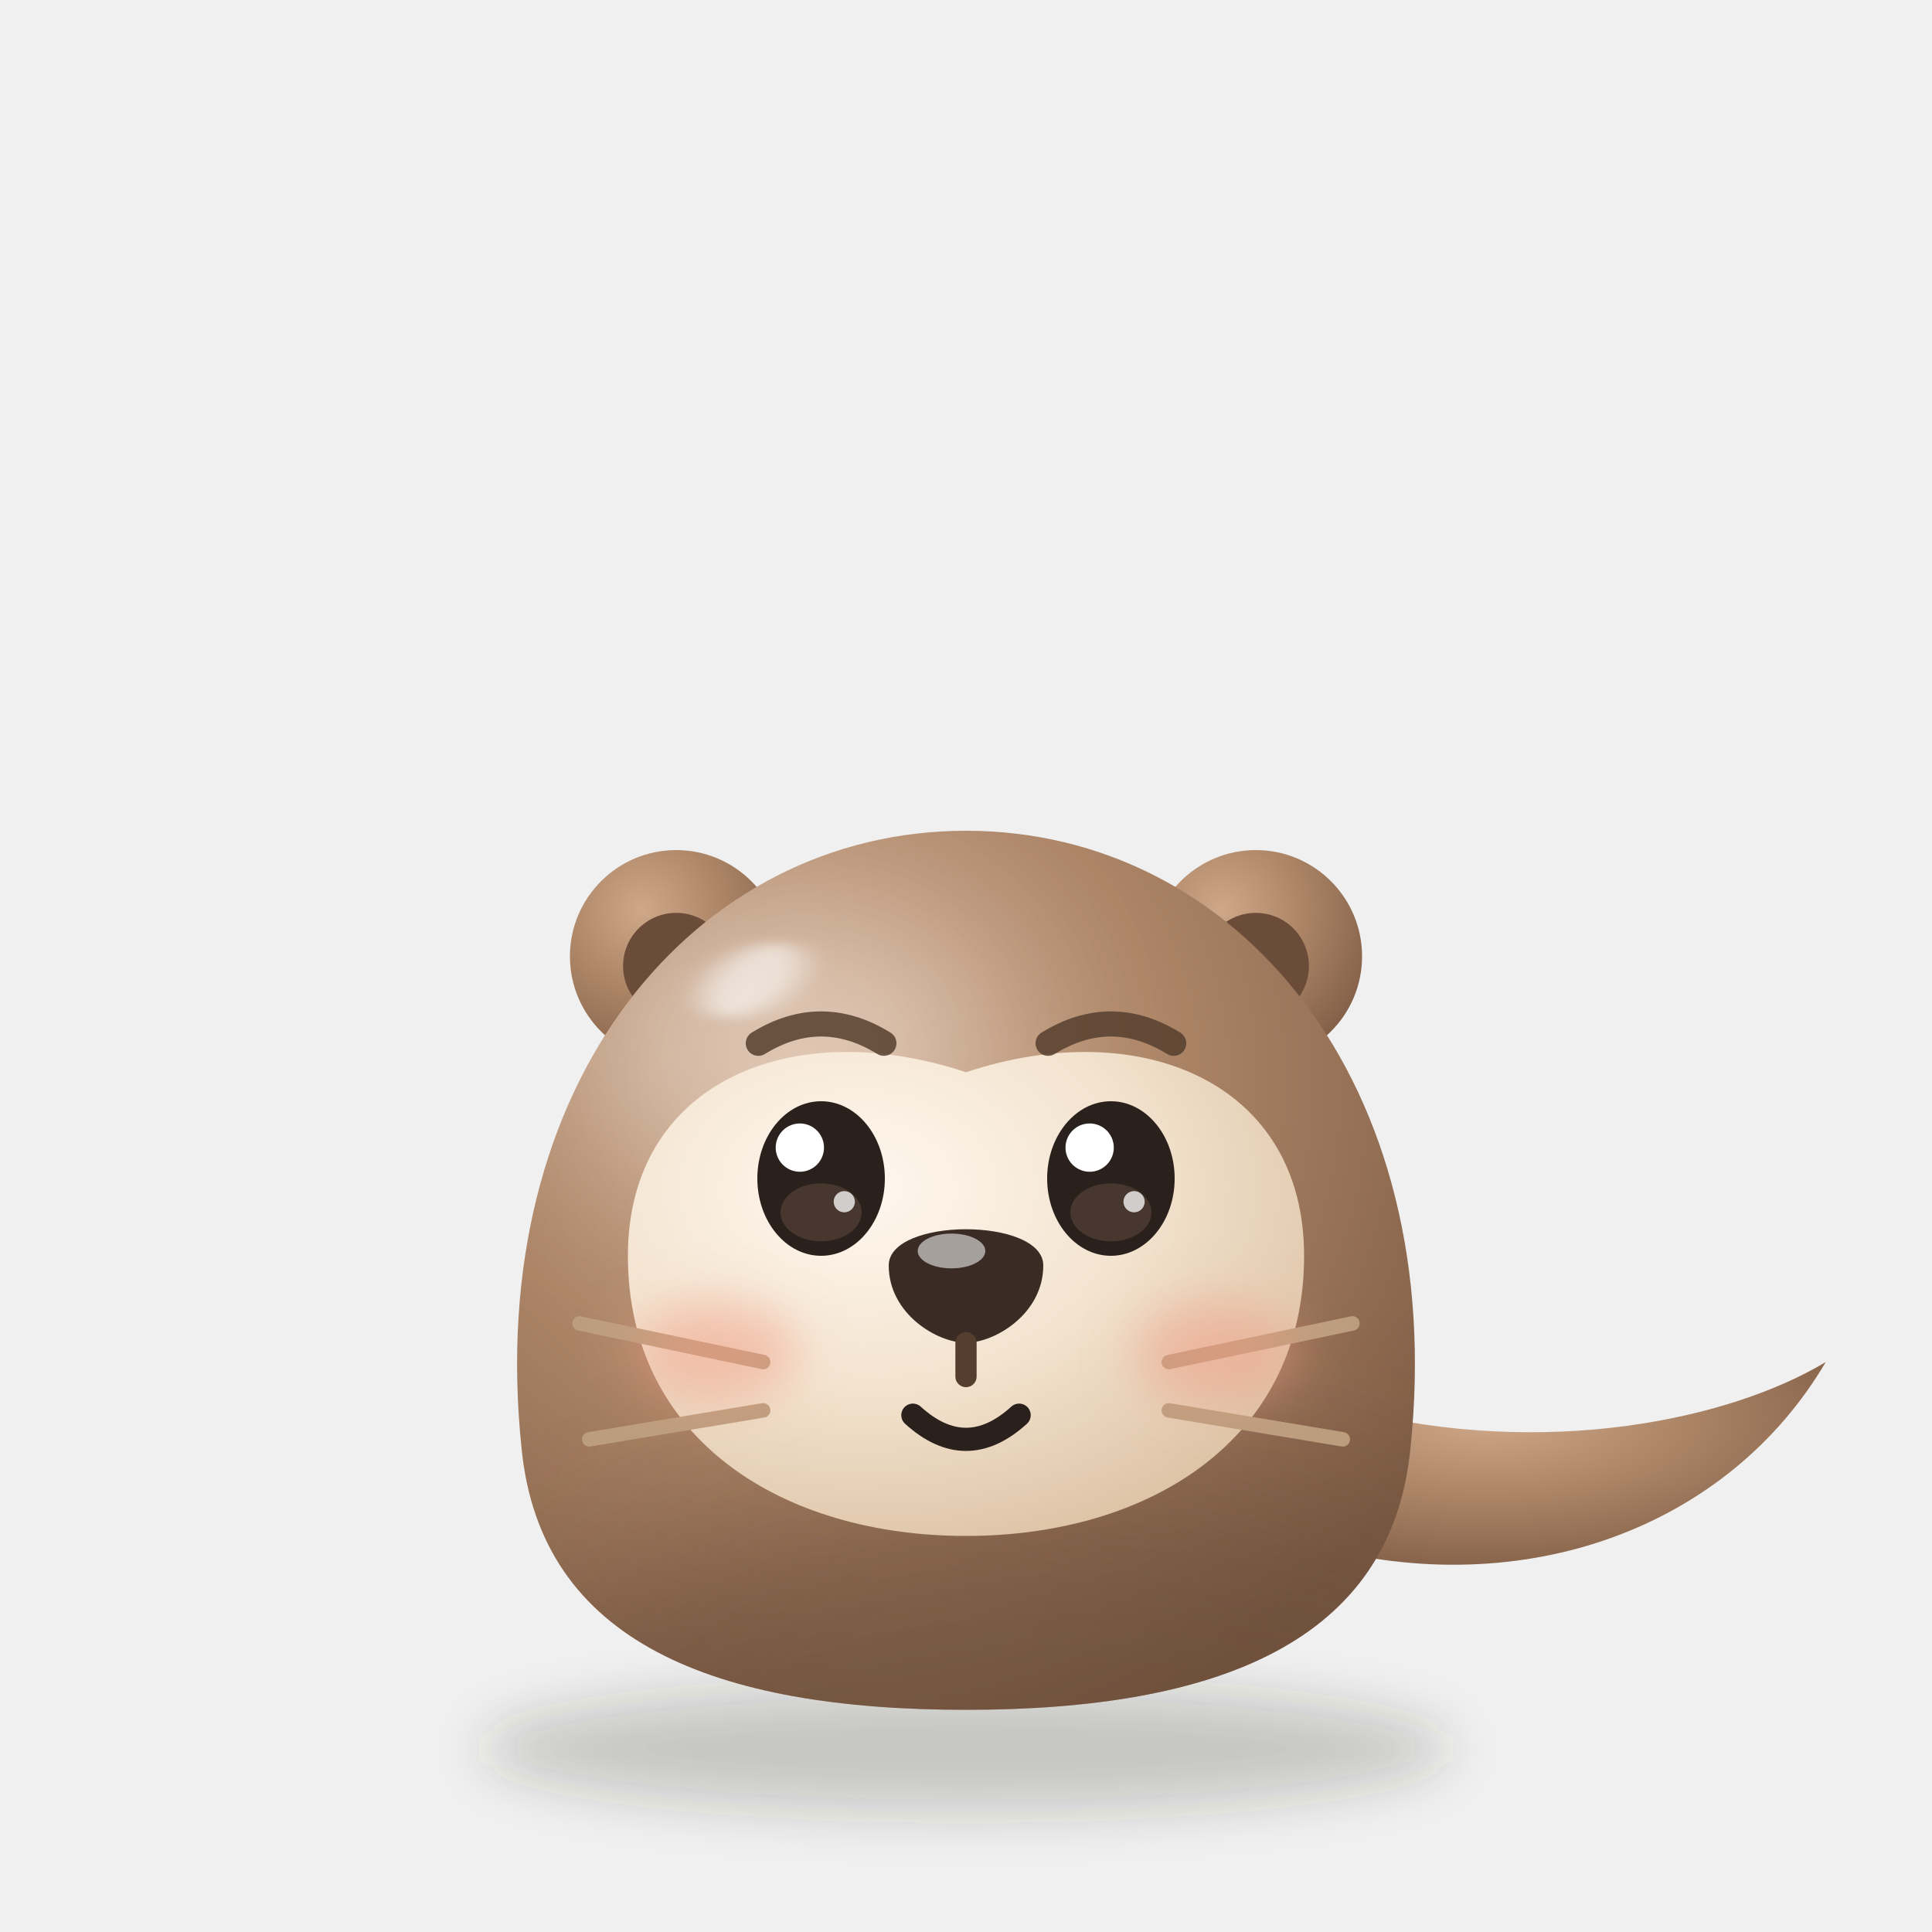
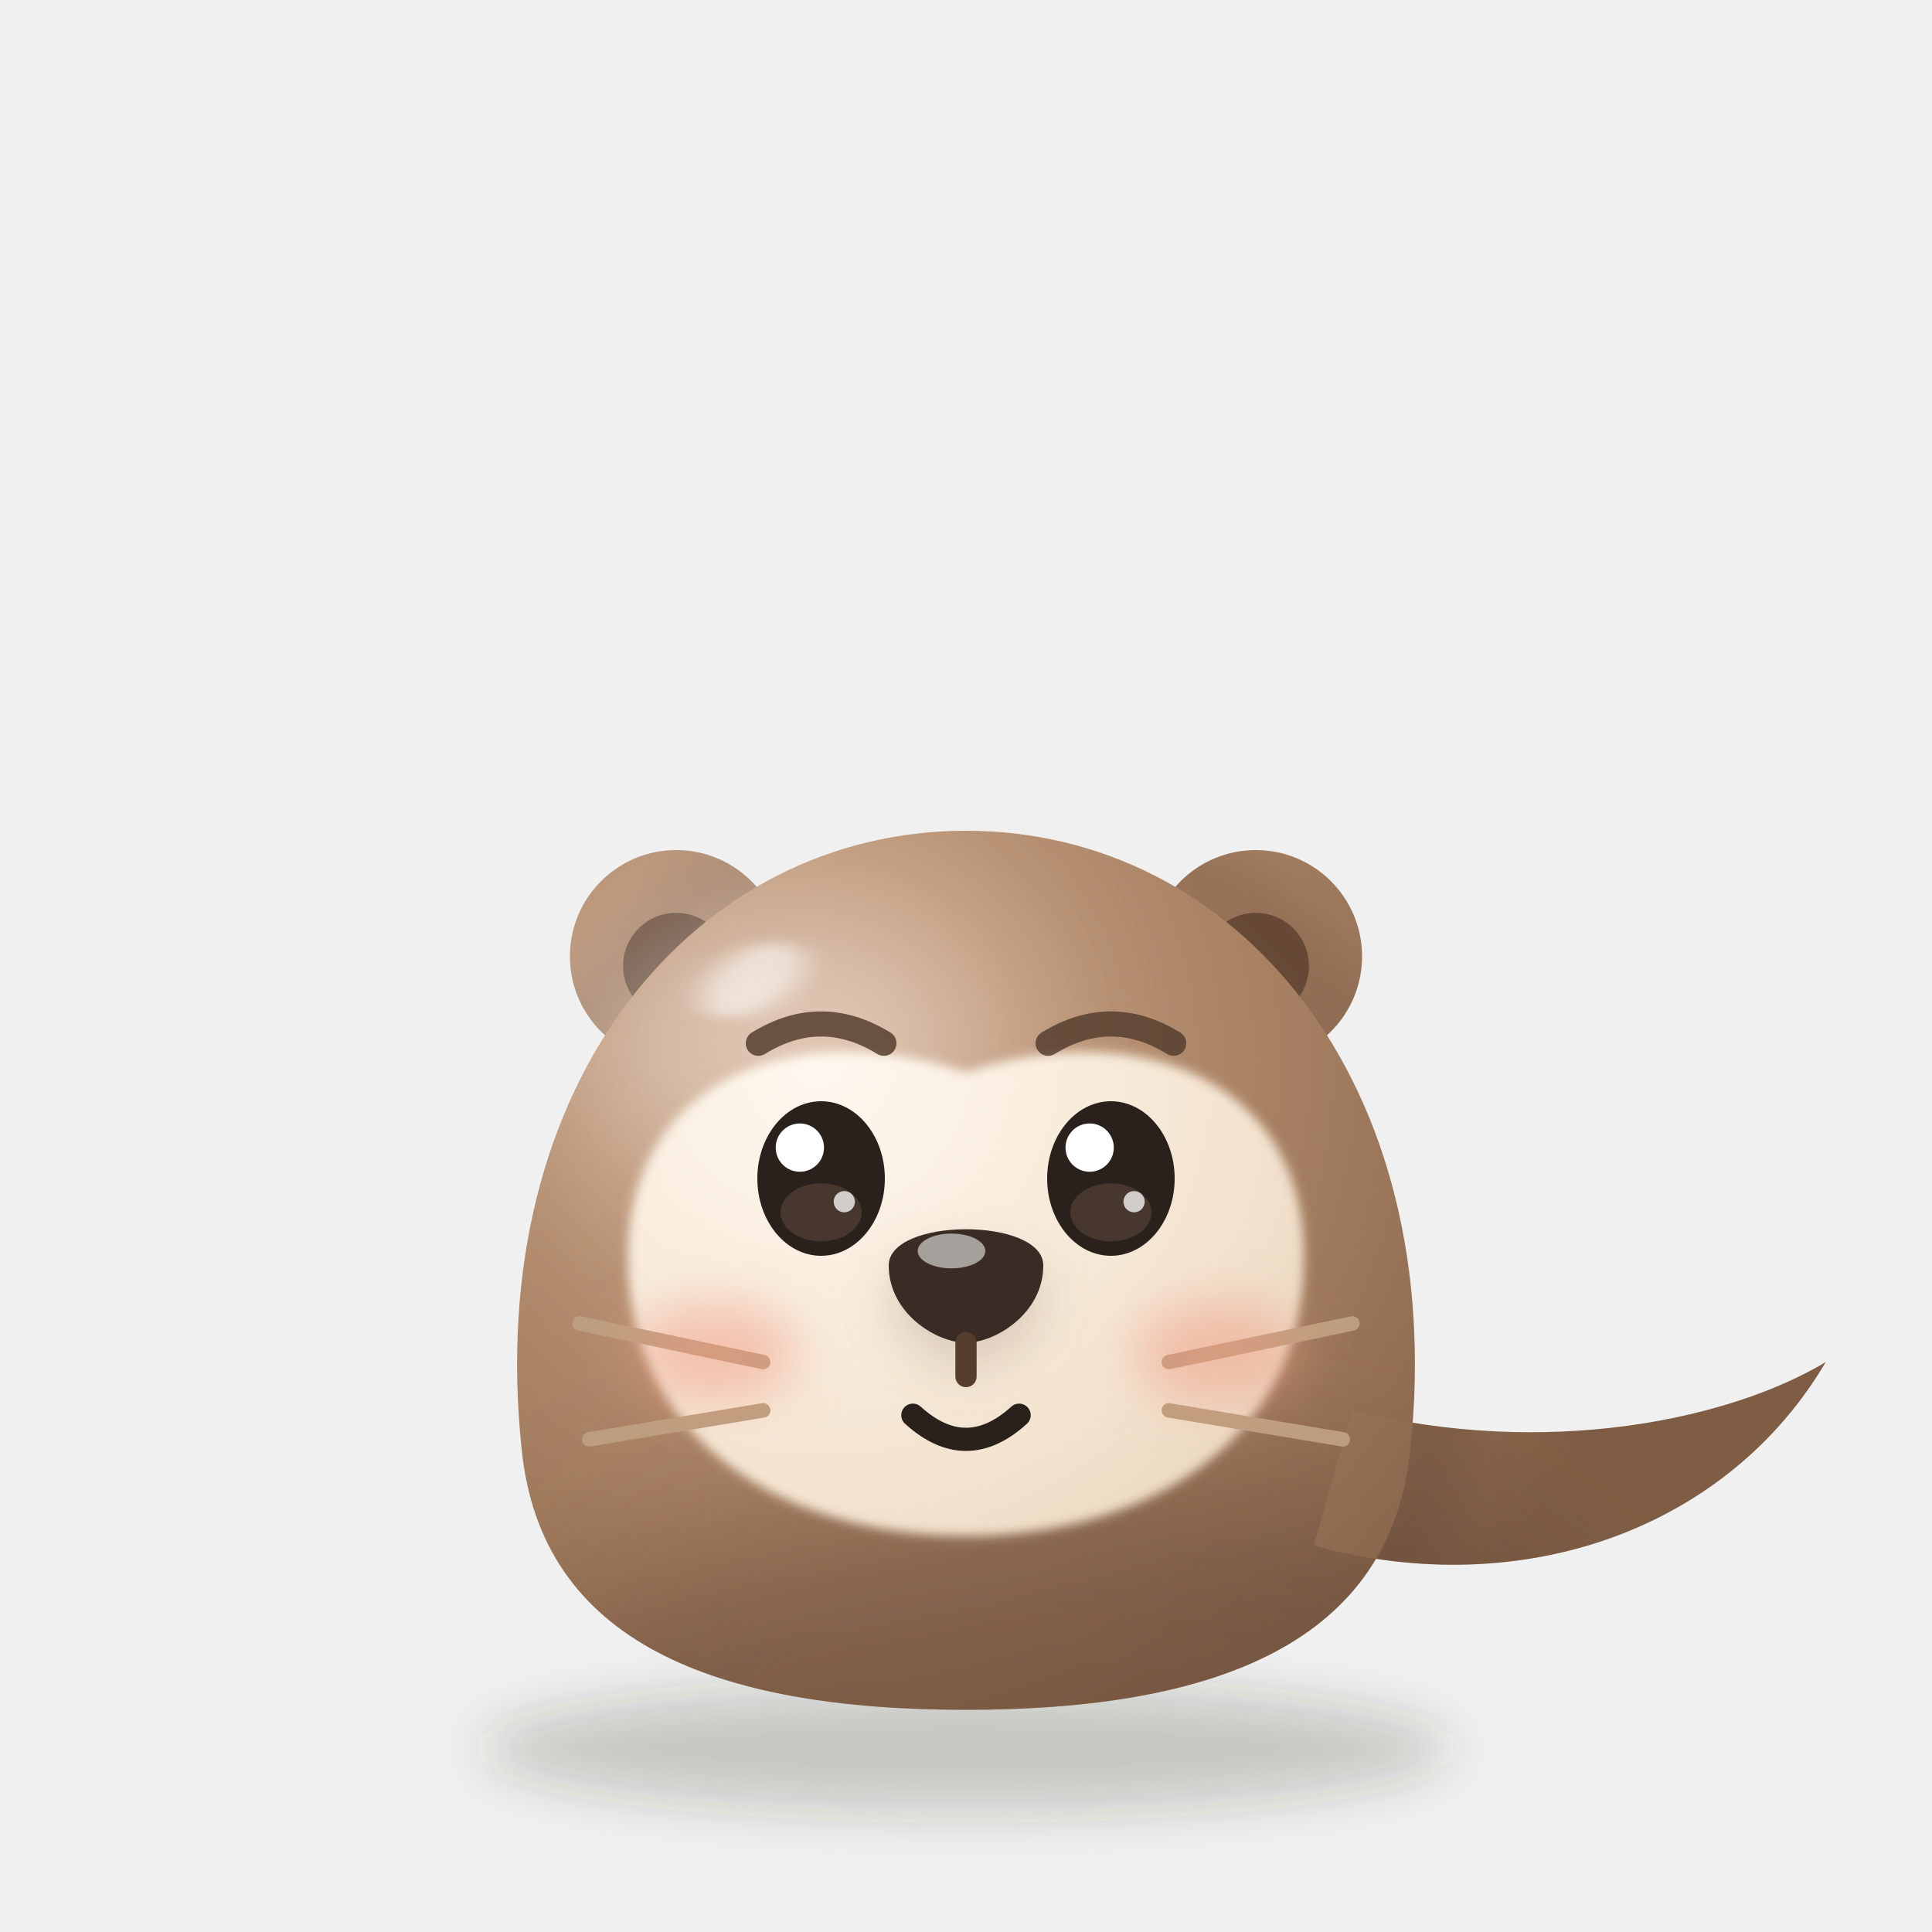
<svg xmlns="http://www.w3.org/2000/svg" width="1024" height="1024" viewBox="0 0 200 200" role="img" aria-label="Otto">
  <defs>
-     <radialGradient id="k6b" cx="34%" cy="28%" r="80%">
+     <radialGradient id="k6b" gradientUnits="userSpaceOnUse" cx="84.64" cy="109.66" r="88.32">
      <stop offset="0" stop-color="#CFA889" />
      <stop offset=".52" stop-color="#A98264" />
      <stop offset="1" stop-color="#7F5D45" />
    </radialGradient>
-     <radialGradient id="k6a" cx="34%" cy="28%" r="80%">
+     <radialGradient id="k6a" gradientUnits="userSpaceOnUse" cx="84.64" cy="109.66" r="88.32">
      <stop offset="0" stop-color="#FFF8EF" />
      <stop offset=".52" stop-color="#F3E3CF" />
      <stop offset="1" stop-color="#DCC2A4" />
+     </radialGradient>
+     <radialGradient id="k6arm" cx="34%" cy="28%" r="80%">
+       <stop offset="0" stop-color="#CFA889" />
+       <stop offset=".52" stop-color="#A98264" />
+       <stop offset="1" stop-color="#7F5D45" />
    </radialGradient>
    <filter id="k6b10" x="-60%" y="-60%" width="220%" height="220%">
      <feGaussianBlur stdDeviation="9" />
    </filter>
    <filter id="k6b3" x="-60%" y="-60%" width="220%" height="220%">
      <feGaussianBlur stdDeviation="2.6" />
    </filter>
    <filter id="k6b1" x="-60%" y="-60%" width="220%" height="220%">
      <feGaussianBlur stdDeviation="1.2" />
    </filter>
+     <filter id="k6soft" x="-20%" y="-20%" width="140%" height="140%">
+       <feGaussianBlur stdDeviation=".55" />
+     </filter>
    <clipPath id="k6clip">
      <path d="M54 150 C50 112 72 86 100 86 C128 86 150 112 146 150 C144 170 126 177 100 177 C74 177 56 170 54 150 Z" />
+     </clipPath>
+     <clipPath id="k6sil">
+       <path d="M54 150 C50 112 72 86 100 86 C128 86 150 112 146 150 C144 170 126 177 100 177 C74 177 56 170 54 150 Z" />
+       <path d="M136 160 C158 166 179 158 189 141 C179 147 160 151 140 146 Z" />
+       <path d="M59 99 a11 11 0 1 1 22 0 a11 11 0 1 1 -22 0 Z" />
+       <path d="M119 99 a11 11 0 1 1 22 0 a11 11 0 1 1 -22 0 Z" />
+       <path d="M64.5 100 a5.5 5.5 0 1 1 11 0 a5.5 5.5 0 1 1 -11 0 Z" />
+       <path d="M124.5 100 a5.5 5.5 0 1 1 11 0 a5.5 5.5 0 1 1 -11 0 Z" />
+     </clipPath>
+     <clipPath id="k6backclip">
+       <path d="M136 160 C158 166 179 158 189 141 C179 147 160 151 140 146 Z" />
+       <path d="M59 99 a11 11 0 1 1 22 0 a11 11 0 1 1 -22 0 Z" />
+       <path d="M119 99 a11 11 0 1 1 22 0 a11 11 0 1 1 -22 0 Z" />
+       <path d="M64.5 100 a5.5 5.5 0 1 1 11 0 a5.5 5.5 0 1 1 -11 0 Z" />
+       <path d="M124.5 100 a5.5 5.5 0 1 1 11 0 a5.5 5.5 0 1 1 -11 0 Z" />
    </clipPath>
  </defs>
  <ellipse class="shadow" cx="100" cy="181" rx="50" ry="6.5" fill="rgba(59,50,44,.22)" filter="url(#k6b3)" />
  <g class="rig">
    <g class="pose">
      <g id="arms">
        <g transform="translate(58 146) scale(-1 1)">
          <g id="arm-l" opacity="0">
-             <rect x="-7.5" y="-4" width="15" height="40" rx="7.5" fill="url(#k6b)" />
+             <rect x="-7.5" y="-4" width="15" height="40" rx="7.5" fill="url(#k6arm)" />
            <g class="db" opacity="0">
              <rect x="-12" y="34" width="24" height="4" rx="2" fill="#5A4A40" />
              <rect x="-16" y="27" width="7" height="18" rx="3" fill="#3A2C25" />
              <rect x="9" y="27" width="7" height="18" rx="3" fill="#3A2C25" />
            </g>
          </g>
        </g>
        <g transform="translate(142 146)">
          <g id="arm-r" opacity="0">
-             <rect x="-7.5" y="-4" width="15" height="40" rx="7.5" fill="url(#k6b)" />
+             <rect x="-7.5" y="-4" width="15" height="40" rx="7.5" fill="url(#k6arm)" />
            <g class="db" opacity="0">
              <rect x="-12" y="34" width="24" height="4" rx="2" fill="#5A4A40" />
              <rect x="-16" y="27" width="7" height="18" rx="3" fill="#3A2C25" />
              <rect x="9" y="27" width="7" height="18" rx="3" fill="#3A2C25" />
            </g>
          </g>
        </g>
      </g>
      <g id="back">
        <path d="M136 160 C158 166 179 158 189 141 C179 147 160 151 140 146 Z" fill="url(#k6b)" />
        <path d="M59 99 a11 11 0 1 1 22 0 a11 11 0 1 1 -22 0 Z" fill="url(#k6b)" />
        <path d="M119 99 a11 11 0 1 1 22 0 a11 11 0 1 1 -22 0 Z" fill="url(#k6b)" />
        <path d="M64.5 100 a5.5 5.5 0 1 1 11 0 a5.5 5.5 0 1 1 -11 0 Z" fill="#6B4C38" />
        <path d="M124.5 100 a5.5 5.5 0 1 1 11 0 a5.5 5.5 0 1 1 -11 0 Z" fill="#6B4C38" />
+         <g clip-path="url(#k6backclip)">
+           <path d="M54 150 C50 112 72 86 100 86 C128 86 150 112 146 150 C144 170 126 177 100 177 C74 177 56 170 54 150 Z" fill="none" stroke="#563E2E" stroke-width="12" opacity=".26" filter="url(#k6b3)" />
+         </g>
      </g>
      <g id="body">
        <path d="M54 150 C50 112 72 86 100 86 C128 86 150 112 146 150 C144 170 126 177 100 177 C74 177 56 170 54 150 Z" fill="url(#k6b)" />
-         <g clip-path="url(#k6clip)">
+         <g clip-path="url(#k6sil)">
          <ellipse cx="111.52" cy="181" rx="57.6" ry="29.12" fill="#563E2E" opacity=".38" filter="url(#k6b10)" />
          <ellipse cx="80.8" cy="107.84" rx="23.04" ry="14.56" fill="#FFFFFF" opacity=".42" filter="url(#k6b10)" />
        </g>
        <ellipse cx="77.92" cy="101.47" rx="5.76" ry="3.185" transform="rotate(-28 77.92 101.47)" fill="#FFFFFF" opacity=".55" filter="url(#k6b1)" />
      </g>
      <g id="details">
-         <path d="M65 130 C65 112 82 105 100 111 C118 105 135 112 135 130 C135 149 119 159 100 159 C81 159 65 149 65 130 Z" fill="url(#k6a)" />
+         <path d="M65 130 C65 112 82 105 100 111 C118 105 135 112 135 130 C135 149 119 159 100 159 C81 159 65 149 65 130 Z" fill="url(#k6a)" filter="url(#k6soft)" />
+         <path d="M92 131 C92 126 108 126 108 131 C108 136 103 139 100 139 C97 139 92 136 92 131 Z" fill="#563E2E" opacity=".18" transform="translate(0 2.5)" filter="url(#k6b3)" />
        <path d="M92 131 C92 126 108 126 108 131 C108 136 103 139 100 139 C97 139 92 136 92 131 Z" fill="#3A2C25" />
        <path d="M95 129.5 a3.5 1.8 0 1 0 7 0 a3.5 1.8 0 1 0 -7 0 Z" fill="#FFFFFF" opacity="0.55" />
        <path d="M100 139 v3.5" fill="none" stroke="#563E2E" stroke-width="2.2" stroke-linecap="round" stroke-linejoin="round" />
        <path d="M79 141 l-19 -4 M79 146 l-18 3 M121 141 l19 -4 M121 146 l18 3" fill="none" stroke="#BC9E7E" stroke-width="1.5" stroke-linecap="round" stroke-linejoin="round" />
      </g>
      <g id="face">
        <ellipse class="cheek" cx="74" cy="140" rx="8.5" ry="5.2" fill="#F09A82" opacity=".5" filter="url(#k6b3)" />
        <ellipse class="cheek" cx="126" cy="140" rx="8.5" ry="5.2" fill="#F09A82" opacity=".5" filter="url(#k6b3)" />
        <g transform="translate(85 122) scale(1)">
          <path class="brow brow-l" d="M-6.5 -14 Q0 -18 6.5 -14" fill="none" stroke="#563E2E" stroke-width="2.6" stroke-linecap="round" opacity=".85" />
          <g class="look">
            <g class="blink e-open">
              <ellipse rx="6.6" ry="8" fill="#2A211C" />
              <ellipse cx="0" cy="3.5" rx="4.2" ry="3" fill="#4A3A31" opacity=".9" />
              <circle cx="-2.2" cy="-3.2" r="2.5" fill="#FFFFFF" />
              <circle cx="2.4" cy="2.4" r="1.1" fill="#FFFFFF" opacity=".75" />
            </g>
          </g>
          <path class="e-shut" opacity="0" d="M-6.5 0 Q0 5.5 6.5 0" fill="none" stroke="#2A211C" stroke-width="2.8" stroke-linecap="round" />
          <path class="e-happy" opacity="0" d="M-6.5 2.5 Q0 -6.5 6.5 2.5" fill="none" stroke="#2A211C" stroke-width="2.8" stroke-linecap="round" />
        </g>
        <g transform="translate(115 122) scale(1)">
          <path class="brow brow-r" d="M-6.5 -14 Q0 -18 6.5 -14" fill="none" stroke="#563E2E" stroke-width="2.6" stroke-linecap="round" opacity=".85" />
          <g class="look">
            <g class="blink e-open">
              <ellipse rx="6.6" ry="8" fill="#2A211C" />
              <ellipse cx="0" cy="3.5" rx="4.2" ry="3" fill="#4A3A31" opacity=".9" />
              <circle cx="-2.2" cy="-3.2" r="2.5" fill="#FFFFFF" />
              <circle cx="2.4" cy="2.4" r="1.1" fill="#FFFFFF" opacity=".75" />
            </g>
          </g>
          <path class="e-shut" opacity="0" d="M-6.5 0 Q0 5.5 6.5 0" fill="none" stroke="#2A211C" stroke-width="2.8" stroke-linecap="round" />
          <path class="e-happy" opacity="0" d="M-6.5 2.5 Q0 -6.5 6.5 2.5" fill="none" stroke="#2A211C" stroke-width="2.8" stroke-linecap="round" />
        </g>
        <g transform="translate(100 147)">
          <path class="mo-shut" d="M-5.5 -0.5 Q0 4.5 5.5 -0.5" fill="none" stroke="#2A211C" stroke-width="2.4" stroke-linecap="round" />
          <g class="mo-open" opacity="0">
            <path d="M-7 -1.5 Q0 -2.5 7 -1.5 Q6 8 0 8.5 Q-6 8 -7 -1.5 Z" fill="#4A2620" />
            <path d="M-4 5 Q0 2.5 4 5 Q2.5 8 0 8.2 Q-2.5 8 -4 5 Z" fill="#E58A79" />
          </g>
        </g>
      </g>
    </g>
  </g>
</svg>
